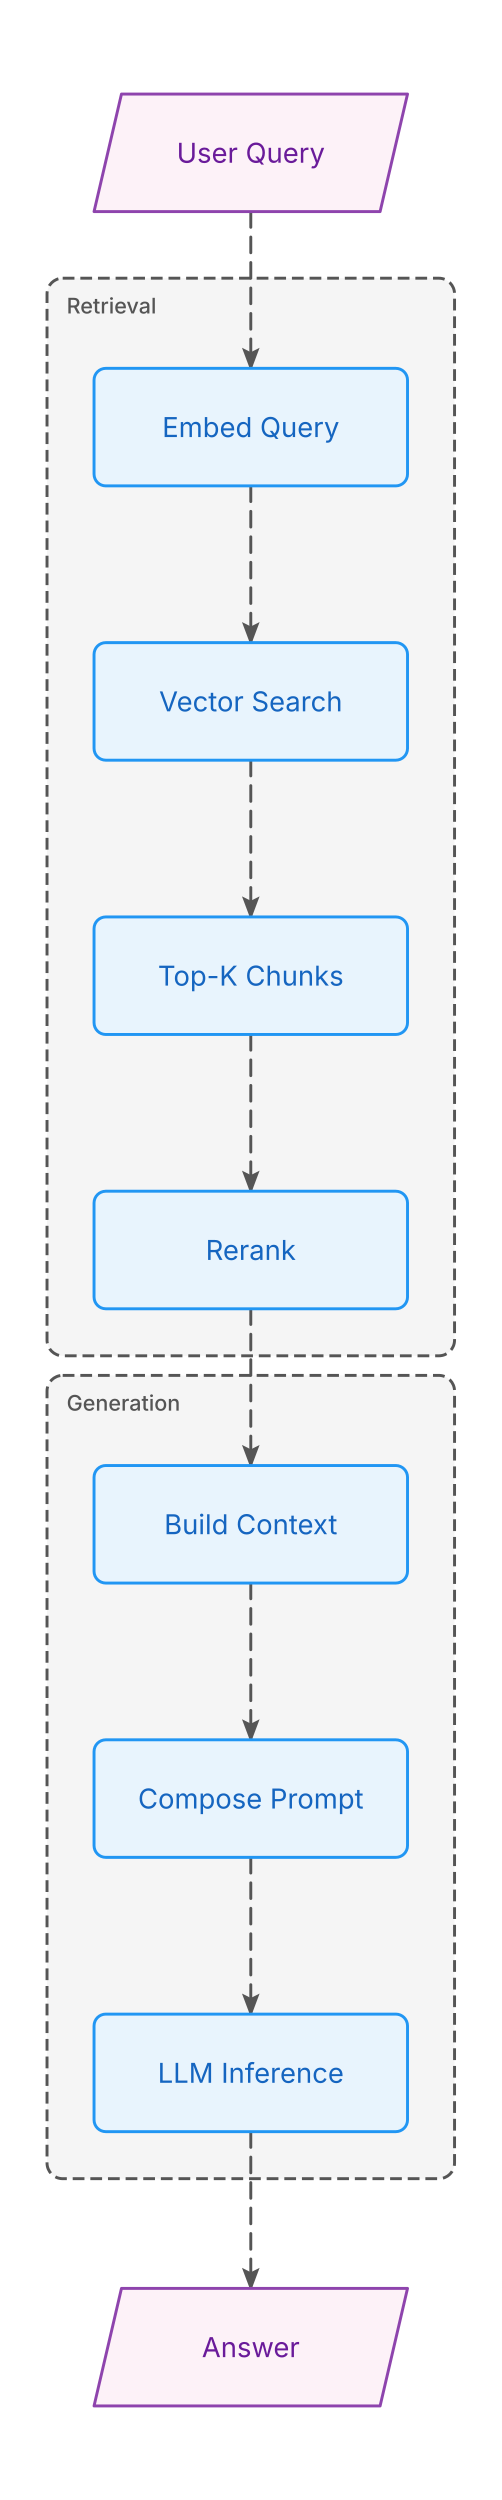
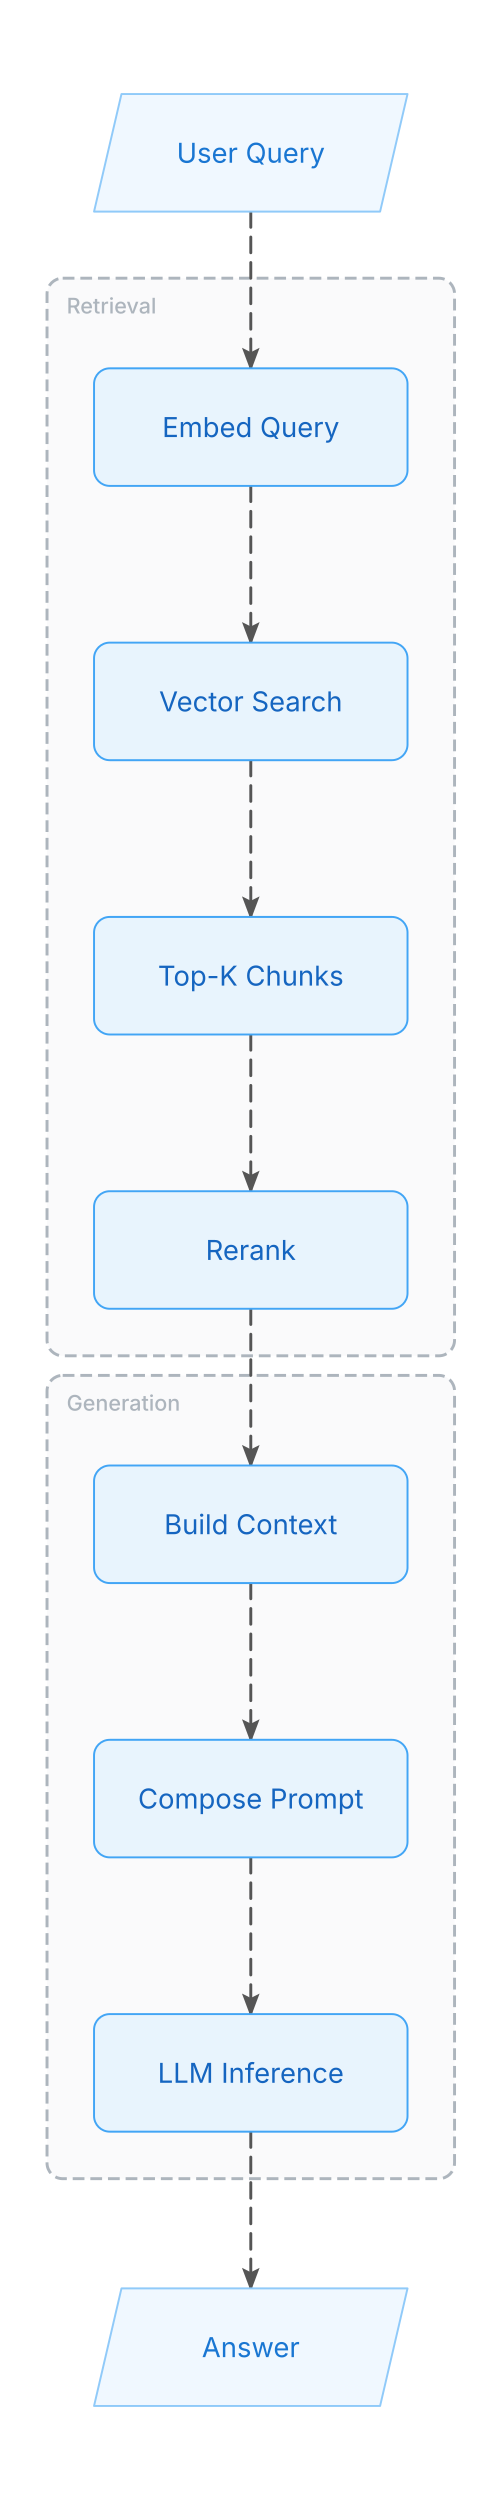
<svg xmlns="http://www.w3.org/2000/svg" width="256" height="1276" viewBox="-28 -28 256 1276">
  <defs>
    <marker id="fc-1-arrow" markerWidth="8" markerHeight="6" refX="7" refY="3" orient="auto" markerUnits="strokeWidth">
      <polygon points="0 0, 8 3, 0 6, 1.5 3" fill="#555555" />
    </marker>
    <style>
      @keyframes ai-fc-flow { to { stroke-dashoffset: -26; } }
      .ai-fc-edge { animation: ai-fc-flow 1.2s linear infinite; }
    </style>
  </defs>
  <g class="flowchart">
    <g class="group" data-id="retrieval">
-       <rect x="-4" y="114" width="208" height="550" rx="8" fill="rgba(85,85,85,0.06)" stroke="#555555" stroke-width="1.5" stroke-dasharray="6 3" />
-       <text x="6" y="132" font-family="Inter, system-ui, -apple-system, sans-serif" font-size="11" fill="#555555" font-weight="500">Retrieval</text>
+       <rect x="-4" y="114" width="208" height="550" rx="8" fill="rgba(173,181,189,0.06)" stroke="#adb5bd" stroke-width="1.5" stroke-dasharray="6 3" />
+       <text x="6" y="132" font-family="Inter, system-ui, -apple-system, sans-serif" font-size="11" fill="#adb5bd" font-weight="500">Retrieval</text>
    </g>
    <g class="group" data-id="generation">
-       <rect x="-4" y="674" width="208" height="410" rx="8" fill="rgba(85,85,85,0.06)" stroke="#555555" stroke-width="1.5" stroke-dasharray="6 3" />
-       <text x="6" y="692" font-family="Inter, system-ui, -apple-system, sans-serif" font-size="11" fill="#555555" font-weight="500">Generation</text>
+       <rect x="-4" y="674" width="208" height="410" rx="8" fill="rgba(173,181,189,0.06)" stroke="#adb5bd" stroke-width="1.5" stroke-dasharray="6 3" />
+       <text x="6" y="692" font-family="Inter, system-ui, -apple-system, sans-serif" font-size="11" fill="#adb5bd" font-weight="500">Generation</text>
    </g>
    <g class="edge" data-from="query" data-to="embed_q">
      <path d="M100,80 L100,110 Q100,120 100,130 L100,160" fill="none" stroke="#555555" stroke-width="1.5" stroke-linecap="round" stroke-linejoin="round" stroke-dasharray="8 5" class="ai-fc-edge" marker-end="url(#fc-1-arrow)" />
    </g>
    <g class="edge" data-from="embed_q" data-to="vector_search">
      <path d="M100,220 L100,250 Q100,260 100,270 L100,300" fill="none" stroke="#555555" stroke-width="1.5" stroke-linecap="round" stroke-linejoin="round" stroke-dasharray="8 5" class="ai-fc-edge" marker-end="url(#fc-1-arrow)" />
    </g>
    <g class="edge" data-from="vector_search" data-to="top_k">
      <path d="M100,360 L100,390 Q100,400 100,410 L100,440" fill="none" stroke="#555555" stroke-width="1.5" stroke-linecap="round" stroke-linejoin="round" stroke-dasharray="8 5" class="ai-fc-edge" marker-end="url(#fc-1-arrow)" />
    </g>
    <g class="edge" data-from="top_k" data-to="rerank">
      <path d="M100,500 L100,530 Q100,540 100,550 L100,580" fill="none" stroke="#555555" stroke-width="1.5" stroke-linecap="round" stroke-linejoin="round" stroke-dasharray="8 5" class="ai-fc-edge" marker-end="url(#fc-1-arrow)" />
    </g>
    <g class="edge" data-from="rerank" data-to="context">
      <path d="M100,640 L100,670 Q100,680 100,690 L100,720" fill="none" stroke="#555555" stroke-width="1.5" stroke-linecap="round" stroke-linejoin="round" stroke-dasharray="8 5" class="ai-fc-edge" marker-end="url(#fc-1-arrow)" />
    </g>
    <g class="edge" data-from="context" data-to="prompt">
      <path d="M100,780 L100,810 Q100,820 100,830 L100,860" fill="none" stroke="#555555" stroke-width="1.5" stroke-linecap="round" stroke-linejoin="round" stroke-dasharray="8 5" class="ai-fc-edge" marker-end="url(#fc-1-arrow)" />
    </g>
    <g class="edge" data-from="prompt" data-to="llm">
      <path d="M100,920 L100,950 Q100,960 100,970 L100,1000" fill="none" stroke="#555555" stroke-width="1.5" stroke-linecap="round" stroke-linejoin="round" stroke-dasharray="8 5" class="ai-fc-edge" marker-end="url(#fc-1-arrow)" />
    </g>
    <g class="edge" data-from="llm" data-to="answer">
      <path d="M100,1060 L100,1090 Q100,1100 100,1110 L100,1140" fill="none" stroke="#555555" stroke-width="1.5" stroke-linecap="round" stroke-linejoin="round" stroke-dasharray="8 5" class="ai-fc-edge" marker-end="url(#fc-1-arrow)" />
    </g>
    <g class="node node-io" data-id="query">
-       <polygon points="34,20 180,20 166,80 20,80" fill="#fdf2f8" stroke="#8e44ad" stroke-width="1.5" stroke-linejoin="round" />
-       <text x="100" y="50" text-anchor="middle" dominant-baseline="middle" font-family="Inter, system-ui, -apple-system, sans-serif" font-size="14" fill="#6a1b9a">User Query</text>
+       <polygon points="34,20 180,20 166,80 20,80" fill="#f0f8ff" stroke="#90caf9" stroke-width="1" stroke-linejoin="round" />
+       <text x="100" y="50" text-anchor="middle" dominant-baseline="middle" font-family="Inter, system-ui, -apple-system, sans-serif" font-size="14" fill="#1976d2">User Query</text>
    </g>
    <g class="node node-process" data-id="embed_q">
-       <rect x="20" y="160" width="160" height="60" rx="6" ry="6" fill="#e8f4fd" stroke="#2196f3" stroke-width="1.5" />
+       <rect x="20" y="160" width="160" height="60" rx="8" ry="8" fill="#e8f4fd" stroke="#42a5f5" stroke-width="1" />
      <text x="100" y="190" text-anchor="middle" dominant-baseline="middle" font-family="Inter, system-ui, -apple-system, sans-serif" font-size="14" fill="#1565c0">Embed Query</text>
    </g>
    <g class="node node-process" data-id="vector_search">
-       <rect x="20" y="300" width="160" height="60" rx="6" ry="6" fill="#e8f4fd" stroke="#2196f3" stroke-width="1.5" />
+       <rect x="20" y="300" width="160" height="60" rx="8" ry="8" fill="#e8f4fd" stroke="#42a5f5" stroke-width="1" />
      <text x="100" y="330" text-anchor="middle" dominant-baseline="middle" font-family="Inter, system-ui, -apple-system, sans-serif" font-size="14" fill="#1565c0">Vector Search</text>
    </g>
    <g class="node node-process" data-id="top_k">
-       <rect x="20" y="440" width="160" height="60" rx="6" ry="6" fill="#e8f4fd" stroke="#2196f3" stroke-width="1.5" />
+       <rect x="20" y="440" width="160" height="60" rx="8" ry="8" fill="#e8f4fd" stroke="#42a5f5" stroke-width="1" />
      <text x="100" y="470" text-anchor="middle" dominant-baseline="middle" font-family="Inter, system-ui, -apple-system, sans-serif" font-size="14" fill="#1565c0">Top-K Chunks</text>
    </g>
    <g class="node node-process" data-id="rerank">
-       <rect x="20" y="580" width="160" height="60" rx="6" ry="6" fill="#e8f4fd" stroke="#2196f3" stroke-width="1.5" />
+       <rect x="20" y="580" width="160" height="60" rx="8" ry="8" fill="#e8f4fd" stroke="#42a5f5" stroke-width="1" />
      <text x="100" y="610" text-anchor="middle" dominant-baseline="middle" font-family="Inter, system-ui, -apple-system, sans-serif" font-size="14" fill="#1565c0">Rerank</text>
    </g>
    <g class="node node-process" data-id="context">
-       <rect x="20" y="720" width="160" height="60" rx="6" ry="6" fill="#e8f4fd" stroke="#2196f3" stroke-width="1.5" />
+       <rect x="20" y="720" width="160" height="60" rx="8" ry="8" fill="#e8f4fd" stroke="#42a5f5" stroke-width="1" />
      <text x="100" y="750" text-anchor="middle" dominant-baseline="middle" font-family="Inter, system-ui, -apple-system, sans-serif" font-size="14" fill="#1565c0">Build Context</text>
    </g>
    <g class="node node-process" data-id="prompt">
-       <rect x="20" y="860" width="160" height="60" rx="6" ry="6" fill="#e8f4fd" stroke="#2196f3" stroke-width="1.5" />
+       <rect x="20" y="860" width="160" height="60" rx="8" ry="8" fill="#e8f4fd" stroke="#42a5f5" stroke-width="1" />
      <text x="100" y="890" text-anchor="middle" dominant-baseline="middle" font-family="Inter, system-ui, -apple-system, sans-serif" font-size="14" fill="#1565c0">Compose Prompt</text>
    </g>
    <g class="node node-process" data-id="llm">
-       <rect x="20" y="1000" width="160" height="60" rx="6" ry="6" fill="#e8f4fd" stroke="#2196f3" stroke-width="1.5" />
+       <rect x="20" y="1000" width="160" height="60" rx="8" ry="8" fill="#e8f4fd" stroke="#42a5f5" stroke-width="1" />
      <text x="100" y="1030" text-anchor="middle" dominant-baseline="middle" font-family="Inter, system-ui, -apple-system, sans-serif" font-size="14" fill="#1565c0">LLM Inference</text>
    </g>
    <g class="node node-io" data-id="answer">
-       <polygon points="34,1140 180,1140 166,1200 20,1200" fill="#fdf2f8" stroke="#8e44ad" stroke-width="1.5" stroke-linejoin="round" />
-       <text x="100" y="1170" text-anchor="middle" dominant-baseline="middle" font-family="Inter, system-ui, -apple-system, sans-serif" font-size="14" fill="#6a1b9a">Answer</text>
+       <polygon points="34,1140 180,1140 166,1200 20,1200" fill="#f0f8ff" stroke="#90caf9" stroke-width="1" stroke-linejoin="round" />
+       <text x="100" y="1170" text-anchor="middle" dominant-baseline="middle" font-family="Inter, system-ui, -apple-system, sans-serif" font-size="14" fill="#1976d2">Answer</text>
    </g>
  </g>
</svg>
